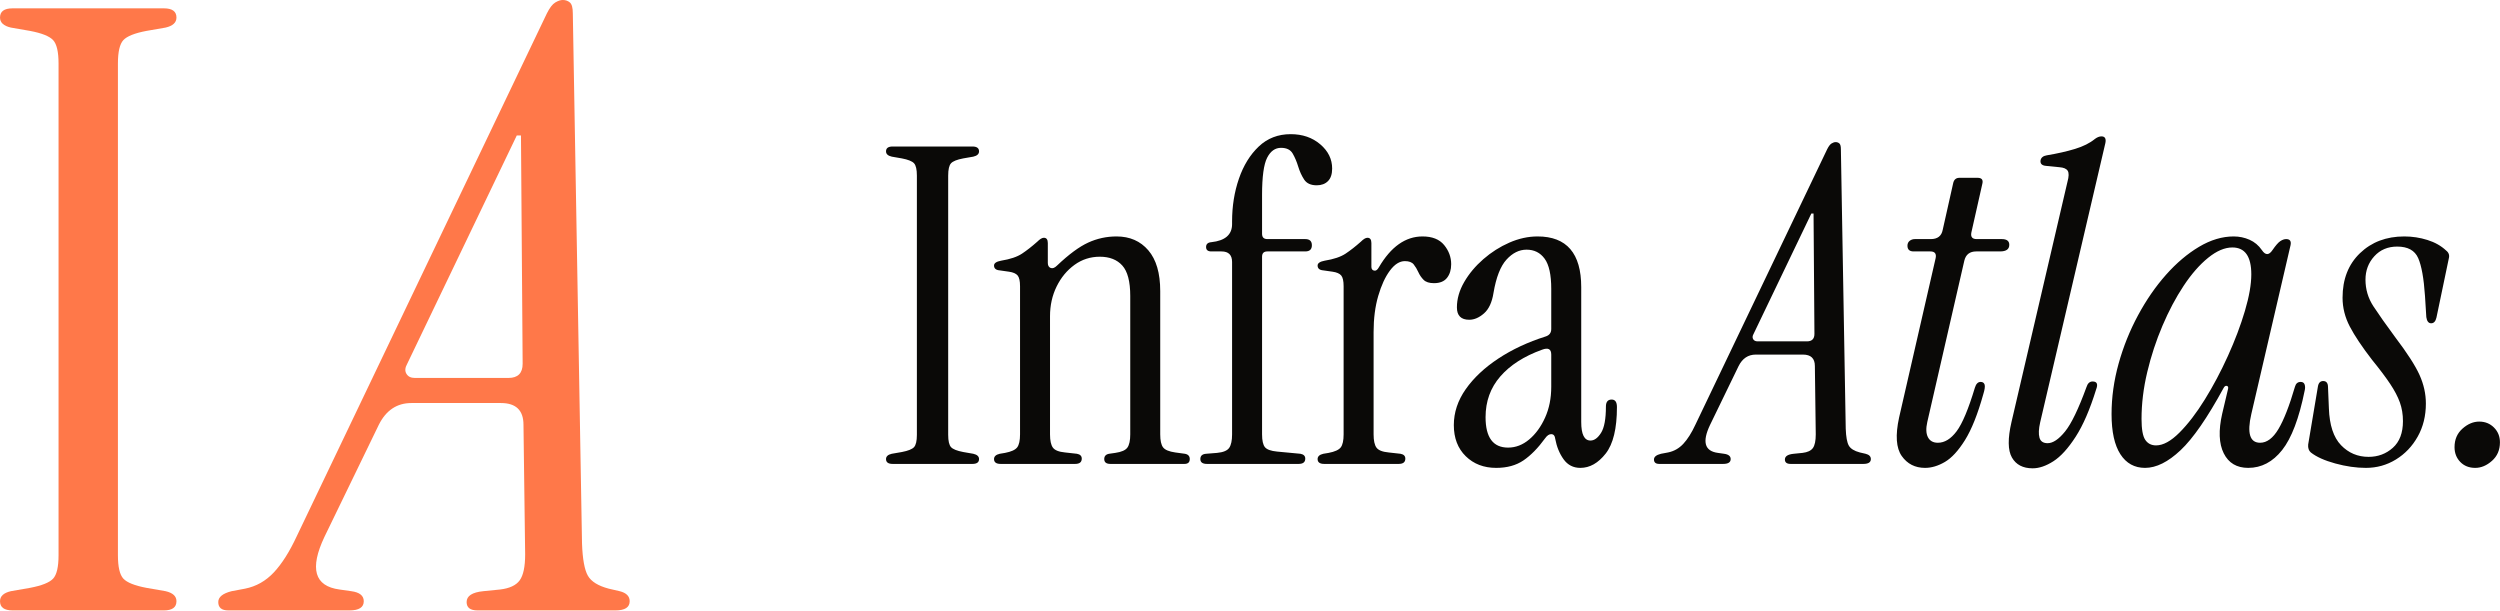
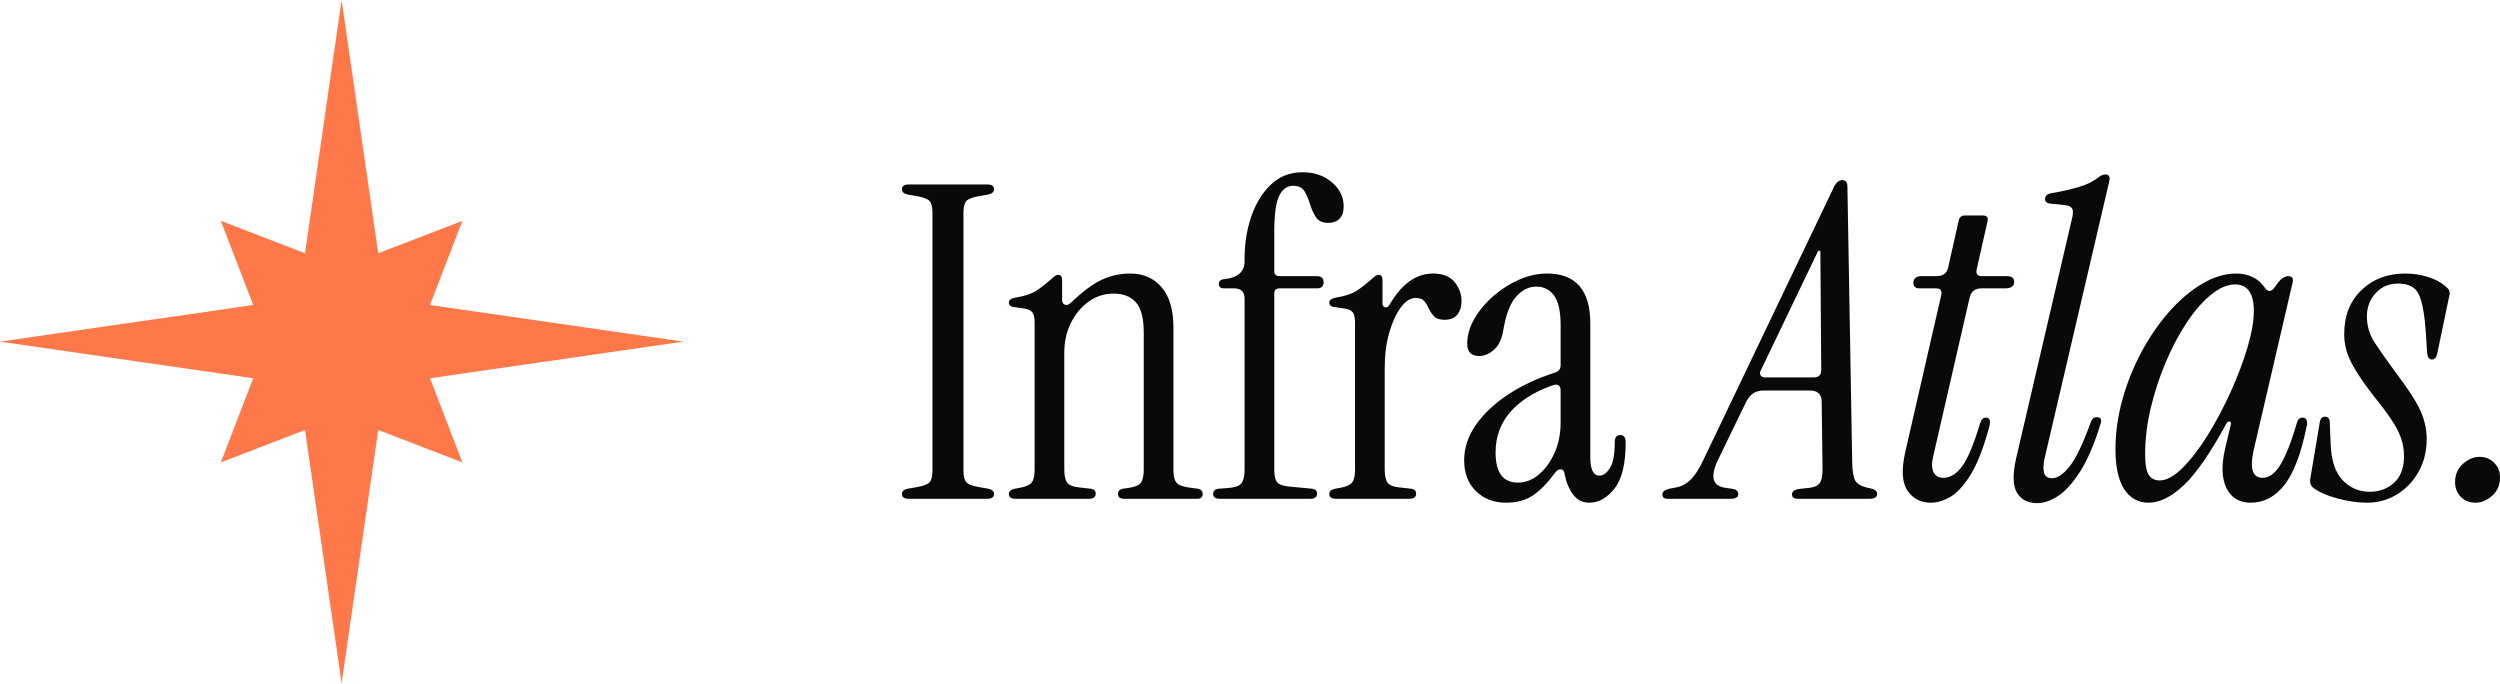
- <svg xmlns="http://www.w3.org/2000/svg" viewBox="0 0 409.56 100">
-   <g transform="translate(-2.60,100.00) scale(0.13699)">
-     <path d="M215 0L34 0Q19 0 19-11Q19-20 32-23L55-27Q76-31 82.50-38Q89-45 89-66L89-654Q89-675 82.50-682Q76-689 55-693L32-697Q19-700 19-709Q19-720 34-720L215-720Q230-720 230-709Q230-700 217-697L194-693Q173-689 166.50-682Q160-675 160-654L160-66Q160-45 166.50-38Q173-31 194-27L217-23Q230-20 230-11Q230 0 215 0" fill="#FF7849" />
-     <path d="M437 0L292 0Q280 0 280-10Q280-19 296-23L312-26Q332-30 346.50-45.50Q361-61 374-89L673-714Q678-724 683-727Q688-730 692-730Q697-730 700.50-727Q704-724 704-714L715-80Q716-52 722-41.50Q728-31 747-26L760-23Q772-20 772-11Q772 0 755 0L590 0Q577 0 577-10Q577-21 597-23L617-25Q634-27 640.50-36Q647-45 647-67L645-222Q645-248 618-248L511-248Q485-248 472-222L407-88Q380-31 425-25L439-23Q454-21 454-11Q454 0 437 0M515-278L627-278Q644-278 644-295L642-568L637-568L506-295Q502-288 505-283Q508-278 515-278" fill="#FF7849" />
+ <svg xmlns="http://www.w3.org/2000/svg" viewBox="0 0 365.90 100">
+   <g transform="translate(50.00,50.00) scale(0.5)">
+     <path d="M0.00 -100.00L10.72 -25.87L35.36 -35.36L25.87 -10.72L100.00 -0.00L25.87 10.72L35.36 35.36L10.72 25.87L0.00 100.00L-10.72 25.87L-35.36 35.36L-25.87 10.72L-100.00 0.00L-25.87 -10.72L-35.36 -35.36L-10.72 -25.87Z" fill="#FF7849" />
  </g>
-   <g transform="translate(143.78,76.00) scale(0.07222)">
+   <g transform="translate(130.79,73.00) scale(0.06389)">
    <path d="M215 0L34 0Q19 0 19-11Q19-20 32-23L55-27Q76-31 82.50-38Q89-45 89-66L89-654Q89-675 82.50-682Q76-689 55-693L32-697Q19-700 19-709Q19-720 34-720L215-720Q230-720 230-709Q230-700 217-697L194-693Q173-689 166.50-682Q160-675 160-654L160-66Q160-45 166.50-38Q173-31 194-27L217-23Q230-20 230-11Q230 0 215 0M448 0L279 0Q264 0 264-11Q264-20 277-23L289-25Q310-29 316.50-37.50Q323-46 323-67L323-403Q323-421 317.50-427.50Q312-434 298-436L277-439Q264-440 264-450Q264-458 280-461Q311-466 327.50-477Q344-488 362-504Q371-513 377-513Q386-513 386-501L386-456Q386-447 392.50-444.50Q399-442 407-450Q447-488 477.50-502Q508-516 542-516Q587-516 614-484.50Q641-453 641-392L641-67Q641-46 647.50-37.50Q654-29 675-26L697-23Q708-21 708-11Q708 0 696 0L528 0Q514 0 514-11Q514-21 525-23L539-25Q560-28 566.50-37Q573-46 573-67L573-381Q573-430 555-450Q537-470 504-470Q472-470 446.50-451.50Q421-433 406-402.50Q391-372 391-335L391-67Q391-46 397.50-37Q404-28 425-26L452-23Q463-21 463-12Q463 0 448 0M804-67L804-458Q804-482 780-482L757-482Q745-482 745-492Q745-502 757-503Q804-508 804-544L804-550Q804-602 819.50-647Q835-692 864.50-720Q894-748 937-748Q977-748 1004-725Q1031-702 1031-670Q1031-651 1021.50-641.50Q1012-632 996-632Q976-632 967.50-645Q959-658 954-674.50Q949-691 941.50-704Q934-717 915-717Q895-717 883.50-694.50Q872-672 872-610L872-522Q872-510 884-510L970-510Q985-510 985-496Q985-482 970-482L884-482Q872-482 872-470L872-67Q872-46 878.50-38Q885-30 906-28L959-23Q970-21 970-12Q970 0 955 0L747 0Q732 0 732-11Q732-22 745-23L770-25Q791-27 797.50-36.50Q804-46 804-67M1137-446Q1178-516 1236-516Q1269-516 1285-496.50Q1301-477 1301-453Q1301-434 1291.50-422Q1282-410 1262-410Q1246-410 1238.50-417.50Q1231-425 1226.50-435Q1222-445 1216-452.50Q1210-460 1196-460Q1178-460 1162-438.50Q1146-417 1135.50-381Q1125-345 1125-299L1125-67Q1125-46 1131.50-37Q1138-28 1159-26L1186-23Q1197-21 1197-12Q1197 0 1182 0L1013 0Q998 0 998-11Q998-20 1011-23L1023-25Q1044-29 1050.50-37.50Q1057-46 1057-67L1057-403Q1057-421 1051.50-427.50Q1046-434 1032-436L1011-439Q998-440 998-450Q998-458 1014-461Q1045-466 1061.50-477Q1078-488 1096-504Q1105-513 1111-513Q1120-513 1120-501L1120-447Q1120-440 1126-438.50Q1132-437 1137-446M1403 9Q1361 9 1334-17.50Q1307-44 1307-88Q1307-131 1334-169.50Q1361-208 1408-239Q1455-270 1515-289Q1528-293 1528-306L1528-397Q1528-445 1513-465.50Q1498-486 1472-486Q1447-486 1426.50-463.50Q1406-441 1397-388Q1392-356 1375.50-341.50Q1359-327 1342-327Q1314-327 1314-355Q1314-384 1330.50-412.50Q1347-441 1374-464.50Q1401-488 1433-502Q1465-516 1497-516Q1596-516 1596-401L1596-95Q1596-53 1617-53Q1630-53 1641-70.50Q1652-88 1652-130Q1652-146 1665-146Q1677-146 1677-129Q1677-56 1651.50-23.50Q1626 9 1594 9Q1570 9 1556-10.50Q1542-30 1537-57Q1536-67 1528.50-67.50Q1521-68 1514-58Q1490-25 1465-8Q1440 9 1403 9M1430-37Q1456-37 1478-55.50Q1500-74 1514-105Q1528-136 1528-175L1528-248Q1528-267 1507-259Q1446-237 1412.50-198.50Q1379-160 1379-106Q1379-37 1430-37" fill="#0A0907" />
    <path d="M1918 0L1773 0Q1761 0 1761-10Q1761-19 1777-23L1793-26Q1813-30 1827.50-45.50Q1842-61 1855-89L2154-714Q2159-724 2164-727Q2169-730 2173-730Q2178-730 2181.50-727Q2185-724 2185-714L2196-80Q2197-52 2203-41.50Q2209-31 2228-26L2241-23Q2253-20 2253-11Q2253 0 2236 0L2071 0Q2058 0 2058-10Q2058-21 2078-23L2098-25Q2115-27 2121.50-36Q2128-45 2128-67L2126-222Q2126-248 2099-248L1992-248Q1966-248 1953-222L1888-88Q1861-31 1906-25L1920-23Q1935-21 1935-11Q1935 0 1918 0M1996-278L2108-278Q2125-278 2125-295L2123-568L2118-568L1987-295Q1983-288 1986-283Q1989-278 1996-278M2376 9Q2342 9 2323-18Q2304-45 2317-105L2400-467Q2403-482 2388-482L2350-482Q2336-482 2336-495Q2336-502 2341-506Q2346-510 2353-510L2389-510Q2412-510 2416-531L2440-638Q2443-649 2454-649L2495-649Q2509-649 2506-636L2481-525Q2478-510 2493-510L2550-510Q2567-510 2567-497Q2567-482 2546-482L2492-482Q2470-482 2465-461L2381-95Q2376-73 2382.50-60.50Q2389-48 2405-48Q2428-48 2447.50-74Q2467-100 2489-173Q2493-186 2502-186Q2509-186 2511-180Q2513-174 2508-158Q2489-90 2466.50-54Q2444-18 2421-4.50Q2398 9 2376 9M2620 10Q2587 10 2573-14.50Q2559-39 2572-95L2699-640Q2704-658 2699.50-665Q2695-672 2681-673L2651-676Q2636-677 2638-689Q2640-698 2652-700Q2688-706 2716-714.50Q2744-723 2761-737Q2769-743 2776-743Q2788-743 2785-728L2637-94Q2632-72 2635.50-59.50Q2639-47 2654-47Q2672-47 2693.50-73.50Q2715-100 2742-174Q2746-187 2756-187Q2771-187 2764-169Q2743-101 2717.50-61.50Q2692-22 2667-6Q2642 10 2620 10M2875 9Q2839 9 2819-22Q2799-53 2799-113Q2799-170 2815-227.50Q2831-285 2859-337Q2887-389 2922.50-429Q2958-469 2997.50-492.50Q3037-516 3076-516Q3095-516 3112-508.50Q3129-501 3140-485Q3146-476 3152-476Q3158-476 3164-485Q3175-501 3182-505.50Q3189-510 3195-510Q3208-510 3205-496L3116-113Q3101-48 3136-48Q3159-48 3177.50-79Q3196-110 3215-175Q3218-186 3228-186Q3235-186 3237-180Q3239-174 3237-166Q3218-72 3186-31.50Q3154 9 3109 9Q3070 9 3053.50-24Q3037-57 3050-114L3063-169Q3065-176 3060.50-177Q3056-178 3053-172Q2998-71 2955.50-31Q2913 9 2875 9M2900-42Q2924-42 2953-71Q2982-100 3010.50-146Q3039-192 3063-245Q3087-298 3101.50-347Q3116-396 3116-430Q3116-491 3073-491Q3047-491 3018-467.50Q2989-444 2962.50-404Q2936-364 2914.50-313.50Q2893-263 2880-208.50Q2867-154 2867-102Q2867-67 2875.50-54.50Q2884-42 2900-42M3376 9Q3343 9 3306.50-1Q3270-11 3251-26Q3244-32 3245-44L3267-175Q3269-188 3279-188Q3290-188 3290-174L3292-126Q3294-69 3319.50-42.50Q3345-16 3382-16Q3414-16 3437-36.50Q3460-57 3460-97Q3460-120 3453-139.50Q3446-159 3431-181.50Q3416-204 3390-236Q3356-280 3339.50-311.50Q3323-343 3323-377Q3323-440 3362.50-478Q3402-516 3463-516Q3490-516 3515.50-508Q3541-500 3558-484Q3567-477 3564-466L3536-332Q3533-319 3524-319Q3515-319 3513-333L3510-381Q3506-441 3494.50-467Q3483-493 3447-493Q3415-493 3395-471Q3375-449 3375-418Q3375-385 3393-357.50Q3411-330 3442-288Q3483-234 3497.50-202Q3512-170 3512-137Q3512-95 3493.50-62Q3475-29 3444-10Q3413 9 3376 9M3624 9Q3603 9 3590-4.50Q3577-18 3577-38Q3577-64 3595-80Q3613-96 3633-96Q3653-96 3666.50-82.50Q3680-69 3680-49Q3680-23 3662-7Q3644 9 3624 9" fill="#0A0907" />
  </g>
</svg>
